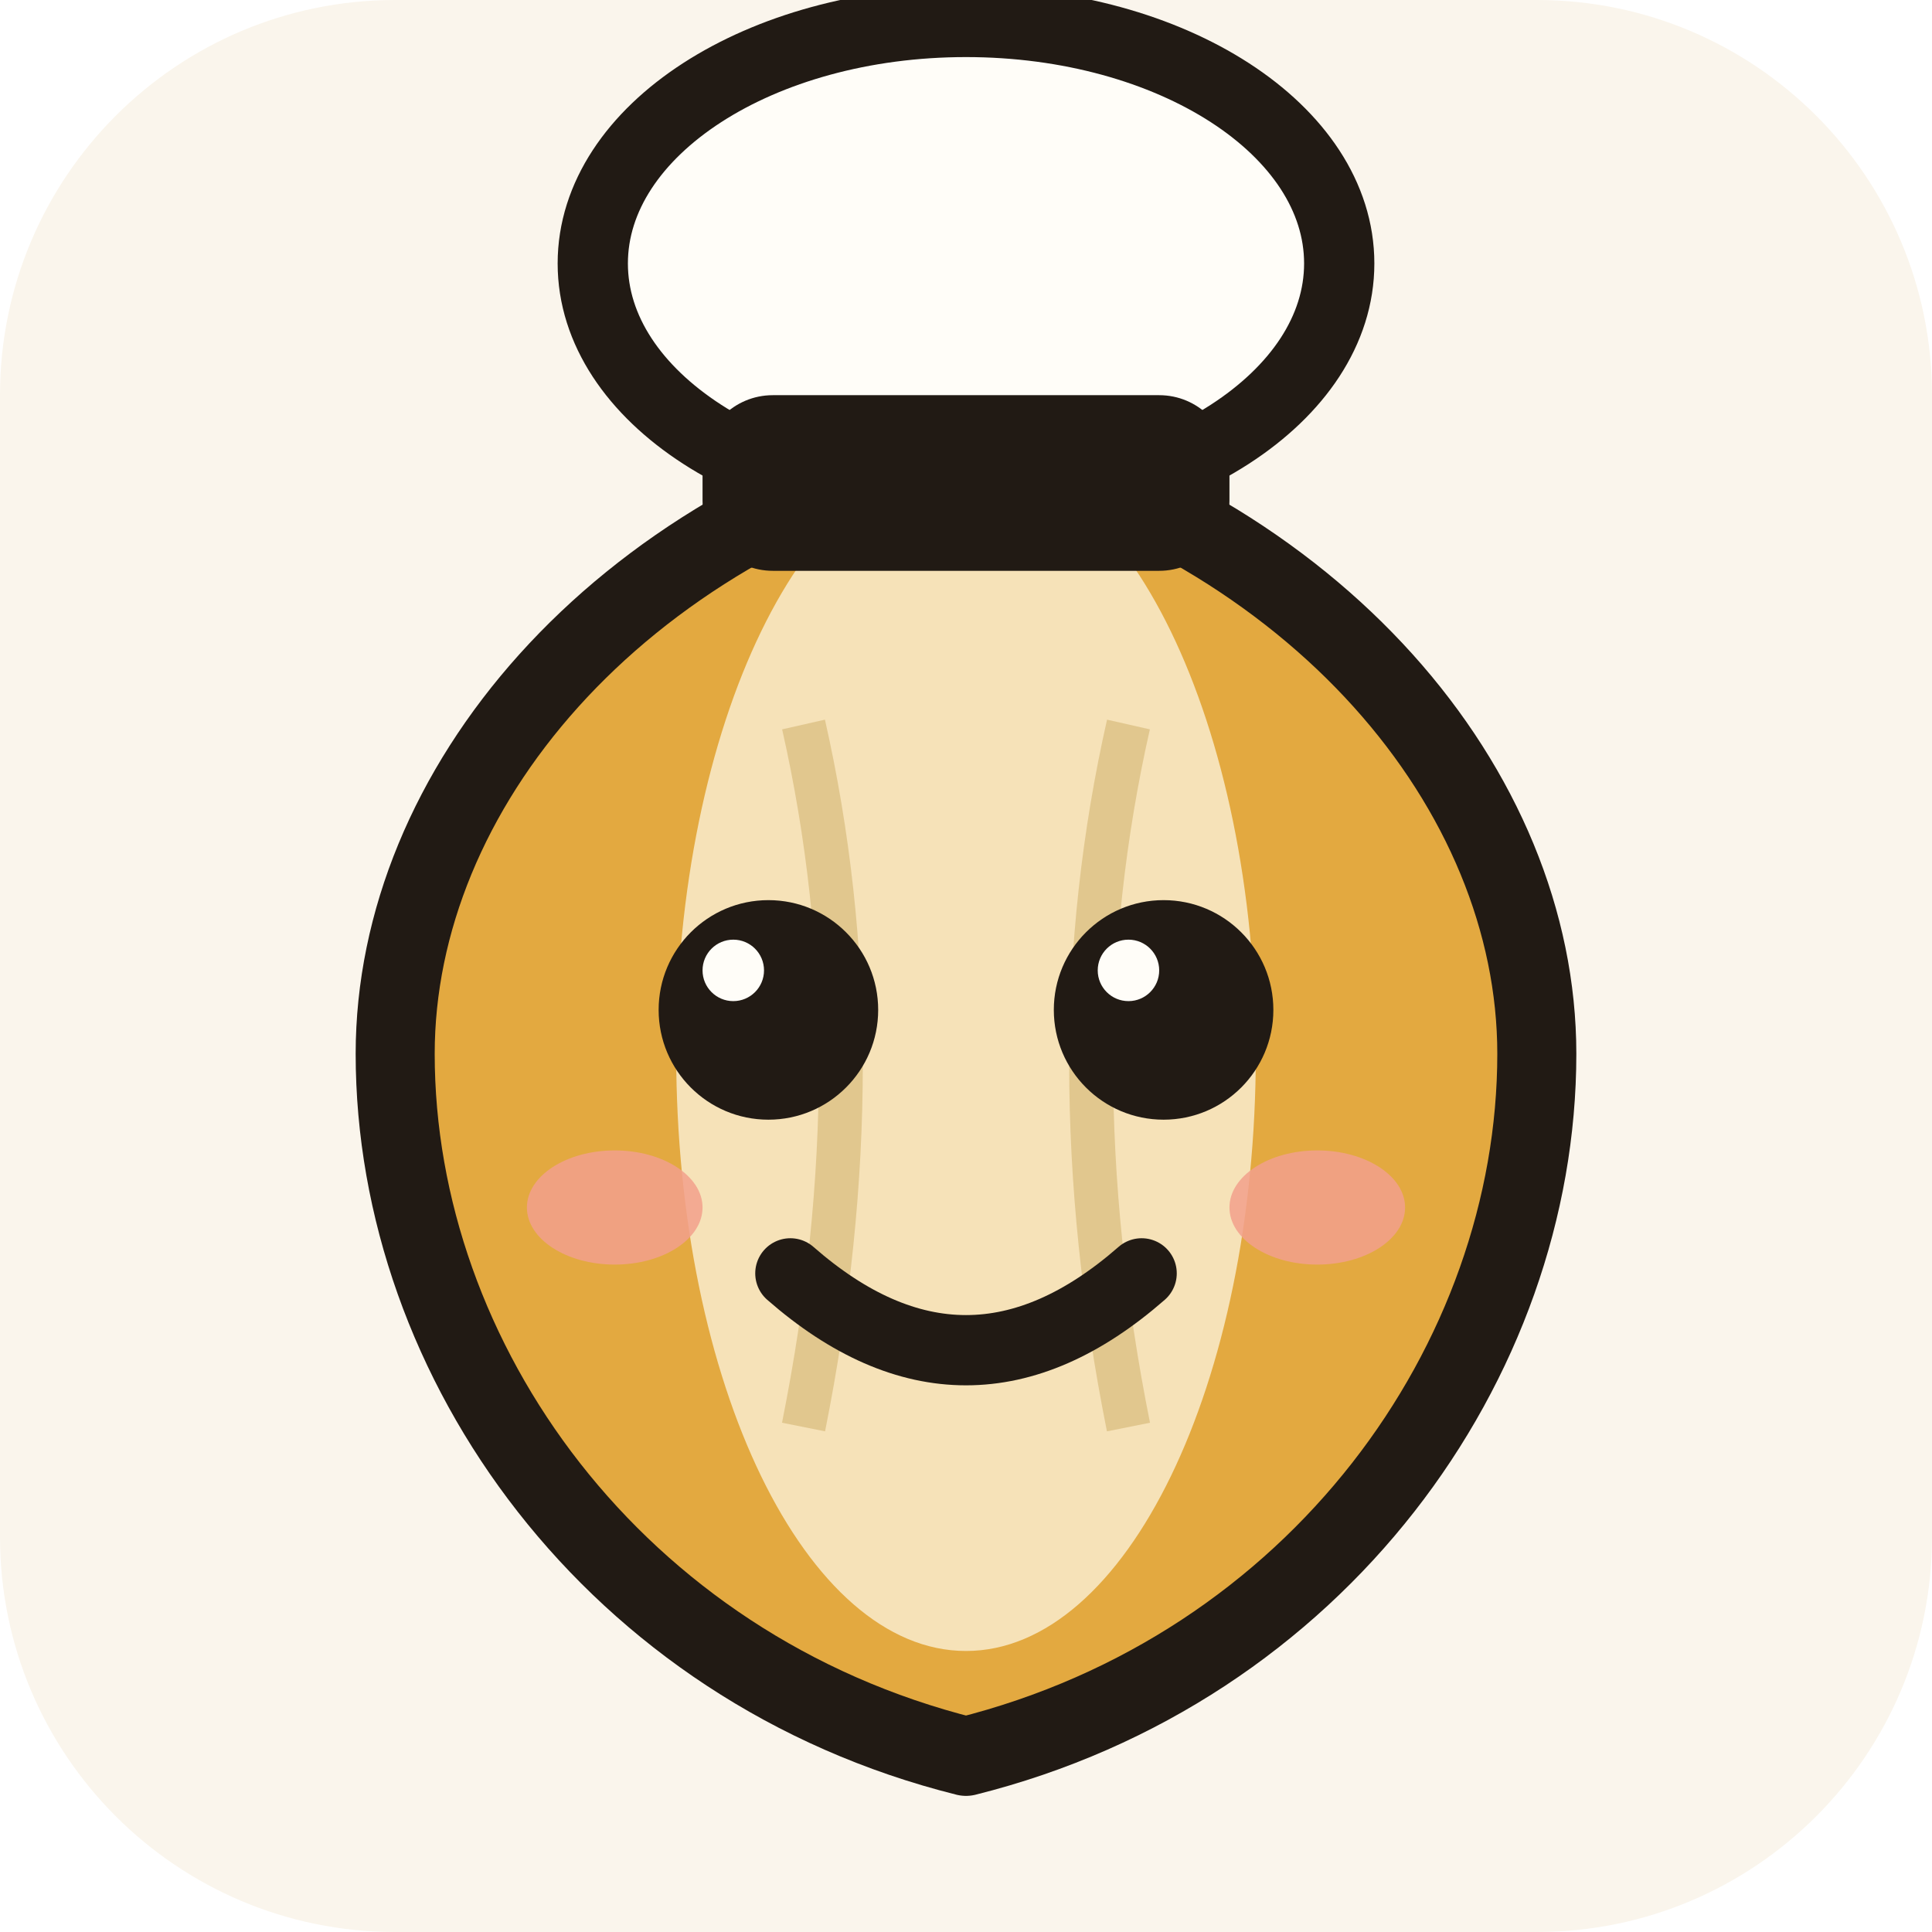
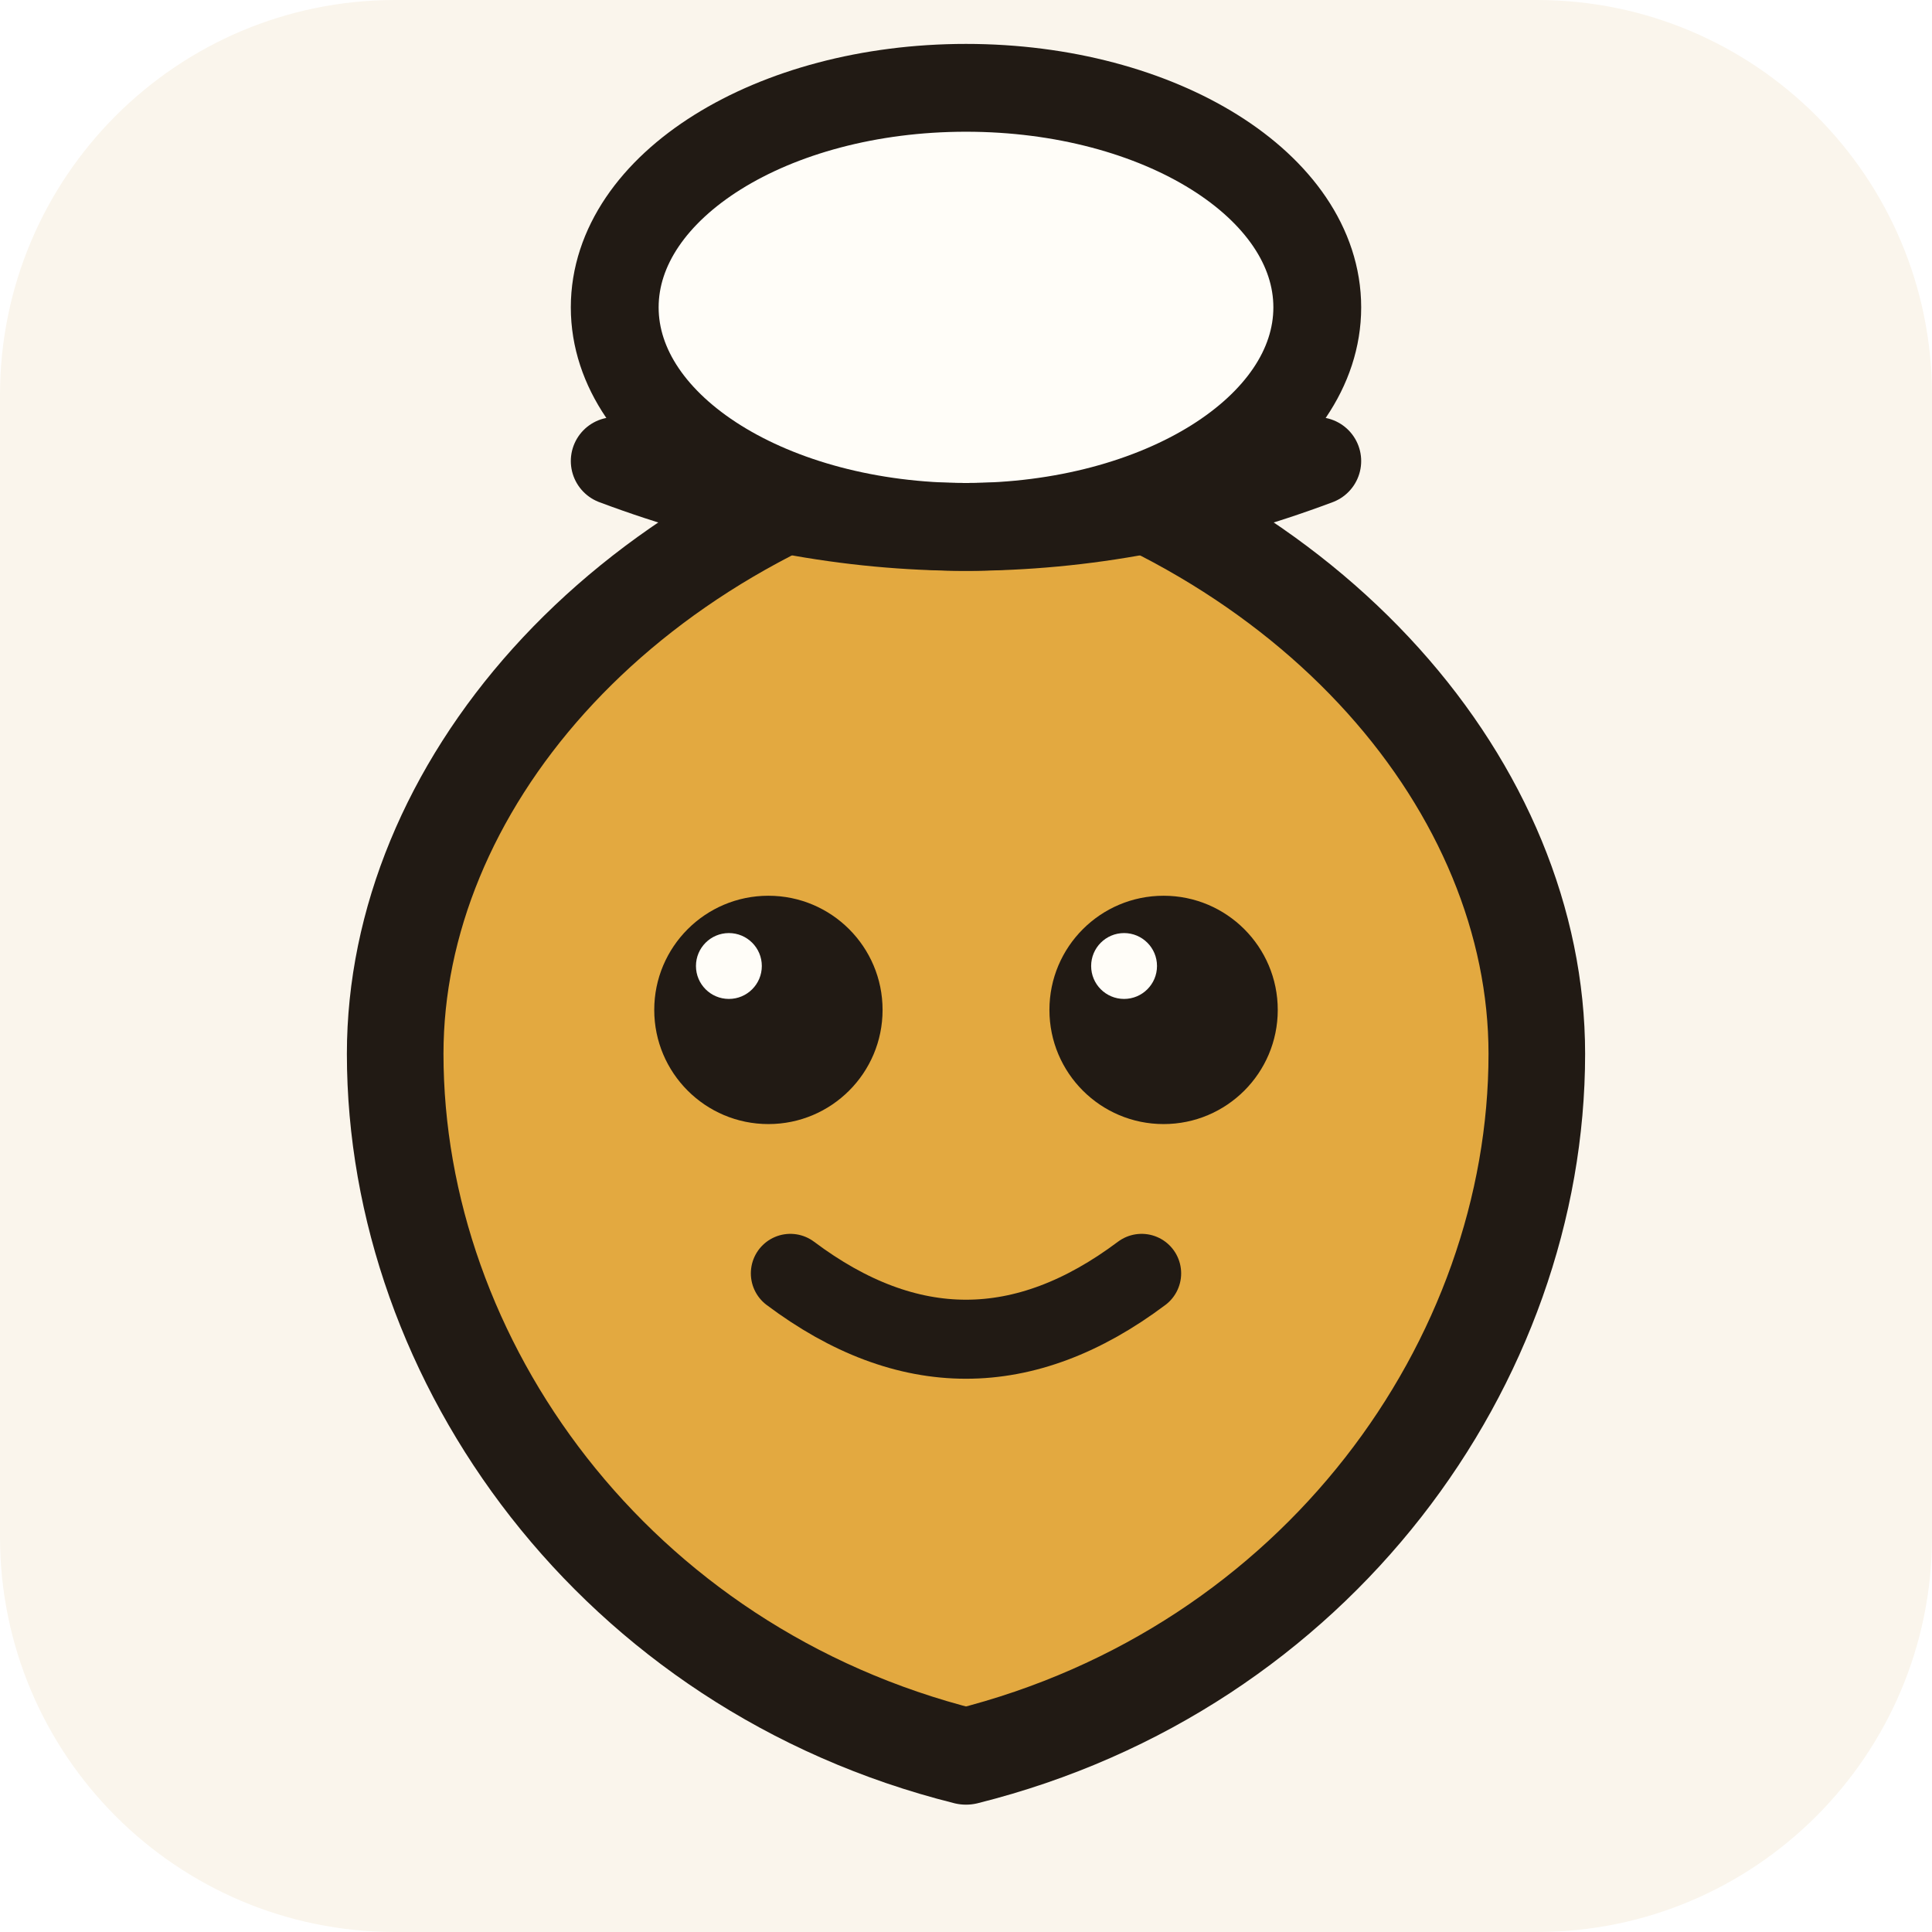
<svg xmlns="http://www.w3.org/2000/svg" viewBox="0 0 44 44">
  <rect x="0" y="0" width="44" height="44" rx="9" fill="#faf5ec" />
-   <path d="M22,10 C14,12 9,18 9,24 C9,31 14,38 22,40 C30,38 35,31 35,24 C35,18 30,12 22,10 Z" fill="#e3a940" stroke="#211a14" stroke-width="1.8" stroke-linejoin="round" />
-   <ellipse cx="22" cy="24" rx="6.6" ry="13.6" fill="#f6e2b8" />
-   <path d="M18.3,16.5 Q20,24 18.3,32.5" stroke="#dfc48a" stroke-width="1" fill="none" opacity="0.9" />
-   <path d="M25.7,16.5 Q24,24 25.7,32.5" stroke="#dfc48a" stroke-width="1" fill="none" opacity="0.9" />
-   <ellipse cx="22" cy="6" rx="8.5" ry="5.5" fill="#fffdf8" stroke="#211a14" stroke-width="1.6" />
-   <rect x="16" y="9" width="12" height="4" rx="1.6" fill="#211a14" />
-   <ellipse cx="14" cy="27.5" rx="2" ry="1.3" fill="#f2a08c" opacity="0.85" />
-   <ellipse cx="30" cy="27.5" rx="2" ry="1.3" fill="#f2a08c" opacity="0.85" />
-   <circle cx="17.5" cy="23" r="2.5" fill="#211a14" />
-   <circle cx="26.5" cy="23" r="2.5" fill="#211a14" />
-   <circle cx="16.7" cy="22.1" r="0.7" fill="#fffdf8" />
-   <circle cx="25.7" cy="22.1" r="0.7" fill="#fffdf8" />
-   <path d="M18,29 Q22,32.5 26,29" stroke="#211a14" stroke-width="1.6" fill="none" stroke-linecap="round" />
+   <path d="M22,10 C14,12 9,18 9,24 C9,31 14,38 22,40 C30,38 35,31 35,24 C35,18 30,12 22,10 Z" fill="#e3a940" stroke="#211a14" stroke-width="2.2" stroke-linejoin="round" />
+   <ellipse cx="22" cy="7" rx="8" ry="5" fill="#fffdf8" stroke="#211a14" stroke-width="2" />
+   <path d="M14,10.5 Q22,13.5 30,10.5" fill="none" stroke="#211a14" stroke-width="2" stroke-linecap="round" />
+   <circle cx="17.5" cy="23" r="2.6" fill="#211a14" />
+   <circle cx="26.5" cy="23" r="2.6" fill="#211a14" />
+   <circle cx="16.6" cy="22" r="0.75" fill="#fffdf8" />
+   <circle cx="25.6" cy="22" r="0.75" fill="#fffdf8" />
+   <path d="M18,29 Q22,32 26,29" stroke="#211a14" stroke-width="1.8" fill="none" stroke-linecap="round" />
</svg>
